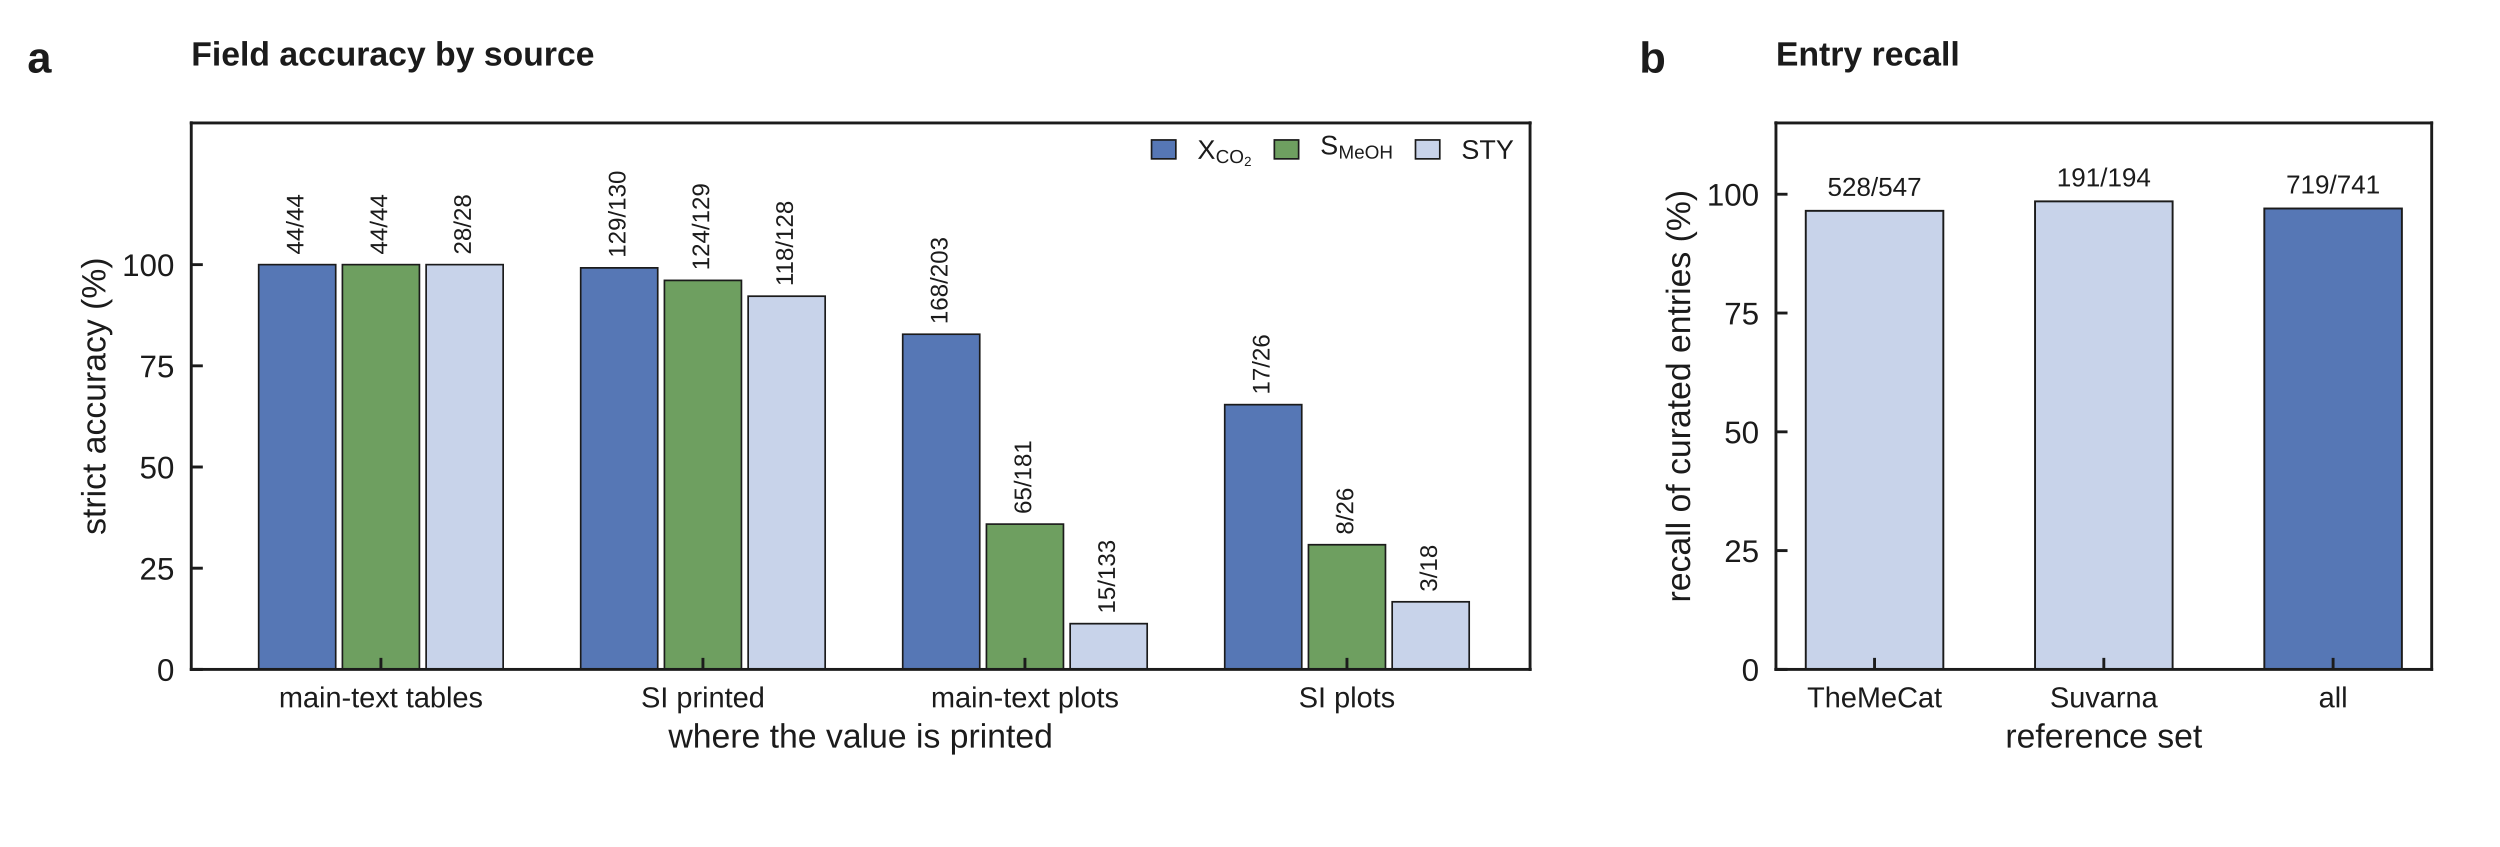
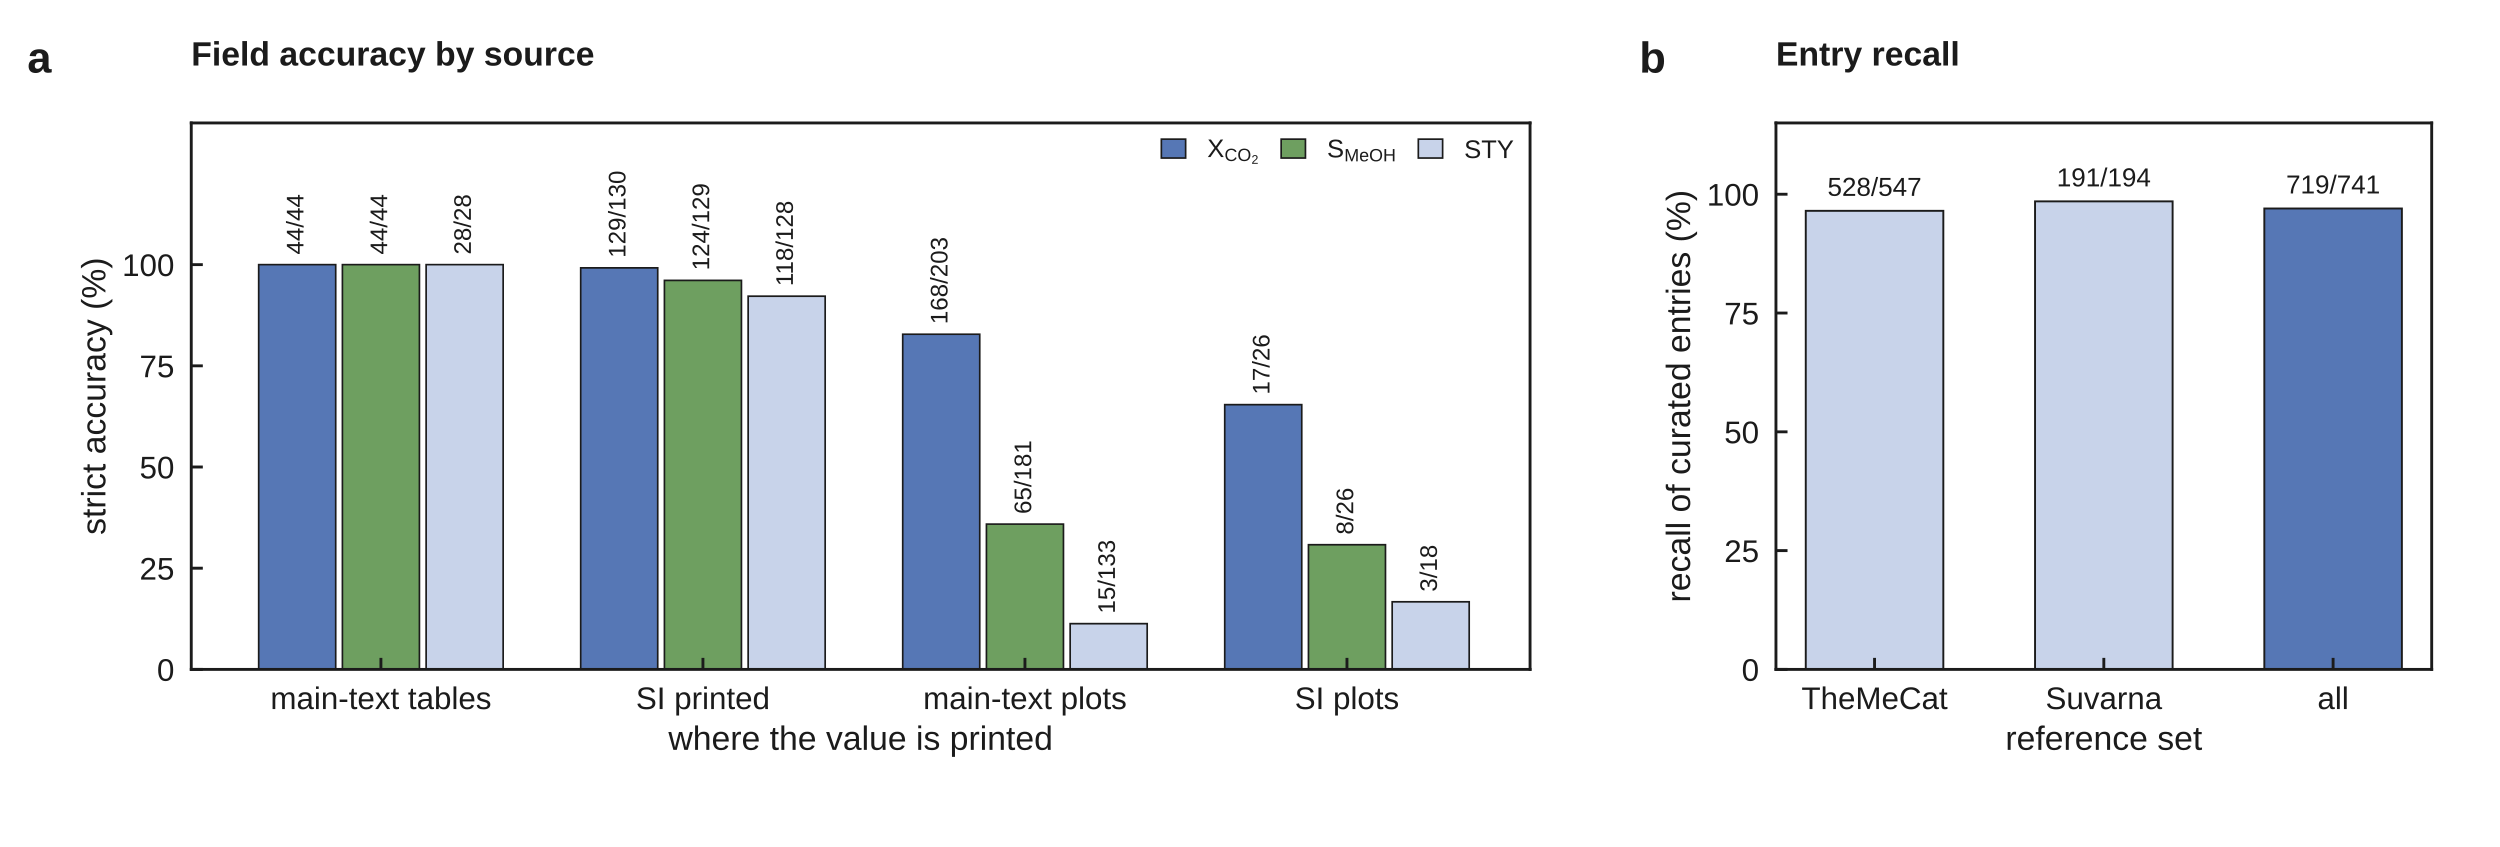
<svg xmlns="http://www.w3.org/2000/svg" xmlns:xlink="http://www.w3.org/1999/xlink" width="518.74pt" height="175.748pt" viewBox="0 0 518.74 175.748" version="1.1">
  <defs>
    <style type="text/css">*{stroke-linejoin: round; stroke-linecap: butt}</style>
  </defs>
  <g id="figure_1">
    <g id="tw_d68eaea8b80e">
      <path d="M 0 175.748  L 518.74 175.748  L 518.74 0  L 0 0  z " style="fill: #ffffff" />
    </g>
    <g id="tw_e9fc22bfe152">
      <g id="tw_e9fc22bfe152_bg">
        <path d="M 39.685 138.898  L 317.48 138.898  L 317.48 25.512  L 39.685 25.512  z " style="fill: #ffffff" />
      </g>
      <g id="tw_14a15c80d63c">
-         <path d="M 53.675 138.898  L 69.658 138.898  L 69.658 54.908  L 53.675 54.908  z " clip-path="url(#pe70cf6adc1)" style="fill: #5677b5; stroke: #1b1b1b; stroke-width: 0.35; stroke-linejoin: miter" />
+         <path d="M 53.675 138.898  L 69.658 138.898  L 69.658 54.908  L 53.675 54.908  z " clip-path="url(#p854ef6b74a)" style="fill: #5677b5; stroke: #1b1b1b; stroke-width: 0.35; stroke-linejoin: miter" />
      </g>
      <g id="tw_dd80e57ca002">
-         <path d="M 71.048 138.898  L 87.03 138.898  L 87.03 54.908  L 71.048 54.908  z " clip-path="url(#pe70cf6adc1)" style="fill: #6e9f60; stroke: #1b1b1b; stroke-width: 0.35; stroke-linejoin: miter" />
+         <path d="M 71.048 138.898  L 87.03 138.898  L 87.03 54.908  L 71.048 54.908  z " clip-path="url(#p854ef6b74a)" style="fill: #6e9f60; stroke: #1b1b1b; stroke-width: 0.35; stroke-linejoin: miter" />
      </g>
      <g id="tw_bb221d6f3480">
-         <path d="M 88.42 138.898  L 104.403 138.898  L 104.403 54.908  L 88.42 54.908  z " clip-path="url(#pe70cf6adc1)" style="fill: #c8d3ea; stroke: #1b1b1b; stroke-width: 0.35; stroke-linejoin: miter" />
+         <path d="M 88.42 138.898  L 104.403 138.898  L 104.403 54.908  L 88.42 54.908  z " clip-path="url(#p854ef6b74a)" style="fill: #c8d3ea; stroke: #1b1b1b; stroke-width: 0.35; stroke-linejoin: miter" />
      </g>
      <g id="tw_f35eaf54001d">
-         <path d="M 120.492 138.898  L 136.475 138.898  L 136.475 55.58  L 120.492 55.58  z " clip-path="url(#pe70cf6adc1)" style="fill: #5677b5; stroke: #1b1b1b; stroke-width: 0.35; stroke-linejoin: miter" />
+         <path d="M 120.492 138.898  L 136.475 138.898  L 136.475 55.58  L 120.492 55.58  z " clip-path="url(#p854ef6b74a)" style="fill: #5677b5; stroke: #1b1b1b; stroke-width: 0.35; stroke-linejoin: miter" />
      </g>
      <g id="tw_1333b3045af4">
-         <path d="M 137.864 138.898  L 153.847 138.898  L 153.847 58.184  L 137.864 58.184  z " clip-path="url(#pe70cf6adc1)" style="fill: #6e9f60; stroke: #1b1b1b; stroke-width: 0.35; stroke-linejoin: miter" />
+         <path d="M 137.864 138.898  L 153.847 138.898  L 153.847 58.184  L 137.864 58.184  z " clip-path="url(#p854ef6b74a)" style="fill: #6e9f60; stroke: #1b1b1b; stroke-width: 0.35; stroke-linejoin: miter" />
      </g>
      <g id="tw_e21d6619777a">
-         <path d="M 155.237 138.898  L 171.219 138.898  L 171.219 61.459  L 155.237 61.459  z " clip-path="url(#pe70cf6adc1)" style="fill: #c8d3ea; stroke: #1b1b1b; stroke-width: 0.35; stroke-linejoin: miter" />
+         <path d="M 155.237 138.898  L 171.219 138.898  L 171.219 61.459  L 155.237 61.459  z " clip-path="url(#p854ef6b74a)" style="fill: #c8d3ea; stroke: #1b1b1b; stroke-width: 0.35; stroke-linejoin: miter" />
      </g>
      <g id="tw_370023ddb69f">
-         <path d="M 187.309 138.898  L 203.292 138.898  L 203.292 69.354  L 187.309 69.354  z " clip-path="url(#pe70cf6adc1)" style="fill: #5677b5; stroke: #1b1b1b; stroke-width: 0.35; stroke-linejoin: miter" />
+         <path d="M 187.309 138.898  L 203.292 138.898  L 203.292 69.354  L 187.309 69.354  z " clip-path="url(#p854ef6b74a)" style="fill: #5677b5; stroke: #1b1b1b; stroke-width: 0.35; stroke-linejoin: miter" />
      </g>
      <g id="tw_1ac3ad011771">
-         <path d="M 204.681 138.898  L 220.664 138.898  L 220.664 108.745  L 204.681 108.745  z " clip-path="url(#pe70cf6adc1)" style="fill: #6e9f60; stroke: #1b1b1b; stroke-width: 0.35; stroke-linejoin: miter" />
+         <path d="M 204.681 138.898  L 220.664 138.898  L 220.664 108.745  L 204.681 108.745  z " clip-path="url(#p854ef6b74a)" style="fill: #6e9f60; stroke: #1b1b1b; stroke-width: 0.35; stroke-linejoin: miter" />
      </g>
      <g id="tw_3ad074cc3d7d">
-         <path d="M 222.054 138.898  L 238.036 138.898  L 238.036 129.407  L 222.054 129.407  z " clip-path="url(#pe70cf6adc1)" style="fill: #c8d3ea; stroke: #1b1b1b; stroke-width: 0.35; stroke-linejoin: miter" />
+         <path d="M 222.054 138.898  L 238.036 138.898  L 238.036 129.407  L 222.054 129.407  z " clip-path="url(#p854ef6b74a)" style="fill: #c8d3ea; stroke: #1b1b1b; stroke-width: 0.35; stroke-linejoin: miter" />
      </g>
      <g id="tw_1ea5061dd154">
-         <path d="M 254.126 138.898  L 270.108 138.898  L 270.108 83.969  L 254.126 83.969  z " clip-path="url(#pe70cf6adc1)" style="fill: #5677b5; stroke: #1b1b1b; stroke-width: 0.35; stroke-linejoin: miter" />
+         <path d="M 254.126 138.898  L 270.108 138.898  L 270.108 83.969  L 254.126 83.969  z " clip-path="url(#p854ef6b74a)" style="fill: #5677b5; stroke: #1b1b1b; stroke-width: 0.35; stroke-linejoin: miter" />
      </g>
      <g id="tw_6cfc05a8c83f">
-         <path d="M 271.498 138.898  L 287.481 138.898  L 287.481 113.029  L 271.498 113.029  z " clip-path="url(#pe70cf6adc1)" style="fill: #6e9f60; stroke: #1b1b1b; stroke-width: 0.35; stroke-linejoin: miter" />
+         <path d="M 271.498 138.898  L 287.481 138.898  L 287.481 113.029  L 271.498 113.029  z " clip-path="url(#p854ef6b74a)" style="fill: #6e9f60; stroke: #1b1b1b; stroke-width: 0.35; stroke-linejoin: miter" />
      </g>
      <g id="tw_ade982e07363">
-         <path d="M 288.871 138.898  L 304.853 138.898  L 304.853 124.871  L 288.871 124.871  z " clip-path="url(#pe70cf6adc1)" style="fill: #c8d3ea; stroke: #1b1b1b; stroke-width: 0.35; stroke-linejoin: miter" />
+         <path d="M 288.871 138.898  L 304.853 138.898  L 304.853 124.871  L 288.871 124.871  z " clip-path="url(#p854ef6b74a)" style="fill: #c8d3ea; stroke: #1b1b1b; stroke-width: 0.35; stroke-linejoin: miter" />
      </g>
      <g id="tw_1bfa1cd8fad3">
-         <path d="M 52.312 138.898  L 105.766 138.898  L 105.766 138.898  L 52.312 138.898  z " clip-path="url(#pe70cf6adc1)" style="fill: #5677b5; stroke: #1b1b1b; stroke-width: 0.35; stroke-linejoin: miter" />
+         <path d="M 52.312 138.898  L 105.766 138.898  L 105.766 138.898  L 52.312 138.898  z " clip-path="url(#p854ef6b74a)" style="fill: #5677b5; stroke: #1b1b1b; stroke-width: 0.35; stroke-linejoin: miter" />
      </g>
      <g id="tw_c1b118c3eda0">
-         <path d="M 52.312 138.898  L 105.766 138.898  L 105.766 138.898  L 52.312 138.898  z " clip-path="url(#pe70cf6adc1)" style="fill: #6e9f60; stroke: #1b1b1b; stroke-width: 0.35; stroke-linejoin: miter" />
+         <path d="M 52.312 138.898  L 105.766 138.898  L 105.766 138.898  L 52.312 138.898  z " clip-path="url(#p854ef6b74a)" style="fill: #6e9f60; stroke: #1b1b1b; stroke-width: 0.35; stroke-linejoin: miter" />
      </g>
      <g id="tw_6f9585ed8080">
-         <path d="M 52.312 138.898  L 105.766 138.898  L 105.766 138.898  L 52.312 138.898  z " clip-path="url(#pe70cf6adc1)" style="fill: #c8d3ea; stroke: #1b1b1b; stroke-width: 0.35; stroke-linejoin: miter" />
+         <path d="M 52.312 138.898  L 105.766 138.898  L 105.766 138.898  L 52.312 138.898  z " clip-path="url(#p854ef6b74a)" style="fill: #c8d3ea; stroke: #1b1b1b; stroke-width: 0.35; stroke-linejoin: miter" />
      </g>
      <g id="tw_8505c304ade8">
        <g id="xtick_1">
          <g id="line2d_1">
            <defs>
-               <path id="m19f75e973d" d="M 0 0  L 0 -2.4  " style="stroke: #1b1b1b; stroke-width: 0.6" />
+               <path id="m3b3c63aa23" d="M 0 0  L 0 -2.4  " style="stroke: #1b1b1b; stroke-width: 0.6" />
            </defs>
            <g>
-               <use xlink:href="#m19f75e973d" x="79.039" y="138.898" style="fill: #1b1b1b; stroke: #1b1b1b; stroke-width: 0.6" />
+               <use xlink:href="#m3b3c63aa23" x="79.039" y="138.898" style="fill: #1b1b1b; stroke: #1b1b1b; stroke-width: 0.6" />
            </g>
          </g>
          <g id="tw_8505c304ade8_0">
-             <text style="font-size: 6px; font-family: 'Arial'; text-anchor: middle; fill: #1b1b1b" x="79.039" y="146.766" transform="rotate(-0 79.03886 146.7658)">main-text tables</text>
+             <text style="font-size: 6.498px; font-family: 'Arial'; text-anchor: middle; fill: #1b1b1b" x="79.039" y="147.128" transform="rotate(-0 79.03886 147.1284)">main-text tables</text>
          </g>
        </g>
        <g id="xtick_2">
          <g id="line2d_2">
            <g>
-               <use xlink:href="#m19f75e973d" x="145.856" y="138.898" style="fill: #1b1b1b; stroke: #1b1b1b; stroke-width: 0.6" />
+               <use xlink:href="#m3b3c63aa23" x="145.856" y="138.898" style="fill: #1b1b1b; stroke: #1b1b1b; stroke-width: 0.6" />
            </g>
          </g>
          <g id="tw_8505c304ade8_1">
-             <text style="font-size: 6px; font-family: 'Arial'; text-anchor: middle; fill: #1b1b1b" x="145.856" y="146.766" transform="rotate(-0 145.8558 146.7658)">SI printed</text>
+             <text style="font-size: 6.498px; font-family: 'Arial'; text-anchor: middle; fill: #1b1b1b" x="145.856" y="147.128" transform="rotate(-0 145.8558 147.1284)">SI printed</text>
          </g>
        </g>
        <g id="xtick_3">
          <g id="line2d_3">
            <g>
-               <use xlink:href="#m19f75e973d" x="212.673" y="138.898" style="fill: #1b1b1b; stroke: #1b1b1b; stroke-width: 0.6" />
+               <use xlink:href="#m3b3c63aa23" x="212.673" y="138.898" style="fill: #1b1b1b; stroke: #1b1b1b; stroke-width: 0.6" />
            </g>
          </g>
          <g id="tw_8505c304ade8_2">
-             <text style="font-size: 6px; font-family: 'Arial'; text-anchor: middle; fill: #1b1b1b" x="212.673" y="146.766" transform="rotate(-0 212.6727 146.7658)">main-text plots</text>
+             <text style="font-size: 6.498px; font-family: 'Arial'; text-anchor: middle; fill: #1b1b1b" x="212.673" y="147.128" transform="rotate(-0 212.6727 147.1284)">main-text plots</text>
          </g>
        </g>
        <g id="xtick_4">
          <g id="line2d_4">
            <g>
-               <use xlink:href="#m19f75e973d" x="279.49" y="138.898" style="fill: #1b1b1b; stroke: #1b1b1b; stroke-width: 0.6" />
+               <use xlink:href="#m3b3c63aa23" x="279.49" y="138.898" style="fill: #1b1b1b; stroke: #1b1b1b; stroke-width: 0.6" />
            </g>
          </g>
          <g id="tw_8505c304ade8_3">
-             <text style="font-size: 6px; font-family: 'Arial'; text-anchor: middle; fill: #1b1b1b" x="279.49" y="146.766" transform="rotate(-0 279.4896 146.7658)">SI plots</text>
+             <text style="font-size: 6.498px; font-family: 'Arial'; text-anchor: middle; fill: #1b1b1b" x="279.49" y="147.128" transform="rotate(-0 279.4896 147.1284)">SI plots</text>
          </g>
        </g>
        <g id="tw_b581a4603445">
-           <text style="font-size: 7px; font-family: 'Arial'; text-anchor: middle; fill: #1b1b1b" x="178.583" y="155.125" transform="rotate(-0 178.5827 155.1247)">where the value is printed</text>
+           <text style="font-size: 7px; font-family: 'Arial'; text-anchor: middle; fill: #1b1b1b" x="178.583" y="155.592" transform="rotate(-0 178.5827 155.5921)">where the value is printed</text>
        </g>
      </g>
      <g id="tw_a819920c5f47">
        <g id="ytick_1">
          <g id="line2d_5">
            <defs>
-               <path id="mb3a9800168" d="M 0 0  L 2.4 0  " style="stroke: #1b1b1b; stroke-width: 0.6" />
+               <path id="m0d0b398b3f" d="M 0 0  L 2.4 0  " style="stroke: #1b1b1b; stroke-width: 0.6" />
            </defs>
            <g>
-               <use xlink:href="#mb3a9800168" x="39.685" y="138.898" style="fill: #1b1b1b; stroke: #1b1b1b; stroke-width: 0.6" />
+               <use xlink:href="#m0d0b398b3f" x="39.685" y="138.898" style="fill: #1b1b1b; stroke: #1b1b1b; stroke-width: 0.6" />
            </g>
          </g>
          <g id="tw_a819920c5f47_0">
            <text style="font-size: 6.5px; font-family: 'Arial'; text-anchor: end; fill: #1b1b1b" x="36.185" y="141.264" transform="rotate(-0 36.18504 141.2637)">0</text>
          </g>
        </g>
        <g id="ytick_2">
          <g id="line2d_6">
            <g>
-               <use xlink:href="#mb3a9800168" x="39.685" y="117.9" style="fill: #1b1b1b; stroke: #1b1b1b; stroke-width: 0.6" />
+               <use xlink:href="#m0d0b398b3f" x="39.685" y="117.9" style="fill: #1b1b1b; stroke: #1b1b1b; stroke-width: 0.6" />
            </g>
          </g>
          <g id="tw_a819920c5f47_1">
            <text style="font-size: 6.5px; font-family: 'Arial'; text-anchor: end; fill: #1b1b1b" x="36.185" y="120.266" transform="rotate(-0 36.18504 120.2664)">25</text>
          </g>
        </g>
        <g id="ytick_3">
          <g id="line2d_7">
            <g>
-               <use xlink:href="#mb3a9800168" x="39.685" y="96.903" style="fill: #1b1b1b; stroke: #1b1b1b; stroke-width: 0.6" />
+               <use xlink:href="#m0d0b398b3f" x="39.685" y="96.903" style="fill: #1b1b1b; stroke: #1b1b1b; stroke-width: 0.6" />
            </g>
          </g>
          <g id="tw_a819920c5f47_2">
            <text style="font-size: 6.5px; font-family: 'Arial'; text-anchor: end; fill: #1b1b1b" x="36.185" y="99.269" transform="rotate(-0 36.18504 99.26898)">50</text>
          </g>
        </g>
        <g id="ytick_4">
          <g id="line2d_8">
            <g>
-               <use xlink:href="#mb3a9800168" x="39.685" y="75.906" style="fill: #1b1b1b; stroke: #1b1b1b; stroke-width: 0.6" />
+               <use xlink:href="#m0d0b398b3f" x="39.685" y="75.906" style="fill: #1b1b1b; stroke: #1b1b1b; stroke-width: 0.6" />
            </g>
          </g>
          <g id="tw_a819920c5f47_3">
            <text style="font-size: 6.5px; font-family: 'Arial'; text-anchor: end; fill: #1b1b1b" x="36.185" y="78.272" transform="rotate(-0 36.18504 78.2716)">75</text>
          </g>
        </g>
        <g id="ytick_5">
          <g id="line2d_9">
            <g>
-               <use xlink:href="#mb3a9800168" x="39.685" y="54.908" style="fill: #1b1b1b; stroke: #1b1b1b; stroke-width: 0.6" />
+               <use xlink:href="#m0d0b398b3f" x="39.685" y="54.908" style="fill: #1b1b1b; stroke: #1b1b1b; stroke-width: 0.6" />
            </g>
          </g>
          <g id="tw_a819920c5f47_4">
            <text style="font-size: 6.5px; font-family: 'Arial'; text-anchor: end; fill: #1b1b1b" x="36.185" y="57.274" transform="rotate(-0 36.18504 57.27423)">100</text>
          </g>
        </g>
        <g id="tw_f8b0b8660dca">
          <text style="font-size: 7px; font-family: 'Arial'; text-anchor: middle; fill: #1b1b1b" x="21.868" y="82.205" transform="rotate(-90 21.86793 82.20472)">strict accuracy (%)</text>
        </g>
      </g>
      <g id="patch_1">
        <path d="M 39.685 138.898  L 39.685 25.512  " style="fill: none; stroke: #1b1b1b; stroke-width: 0.6; stroke-linejoin: miter; stroke-linecap: square" />
      </g>
      <g id="patch_2">
        <path d="M 317.48 138.898  L 317.48 25.512  " style="fill: none; stroke: #1b1b1b; stroke-width: 0.6; stroke-linejoin: miter; stroke-linecap: square" />
      </g>
      <g id="patch_3">
        <path d="M 39.685 138.898  L 317.48 138.898  " style="fill: none; stroke: #1b1b1b; stroke-width: 0.6; stroke-linejoin: miter; stroke-linecap: square" />
      </g>
      <g id="patch_4">
        <path d="M 39.685 25.512  L 317.48 25.512  " style="fill: none; stroke: #1b1b1b; stroke-width: 0.6; stroke-linejoin: miter; stroke-linecap: square" />
      </g>
      <g id="tw_61ae01815290">
        <text style="font-size: 5px; font-family: 'Arial'; fill: #1b1b1b" transform="translate(62.96041 52.8084) rotate(-90)">44/44</text>
      </g>
      <g id="tw_271aed5079ae">
        <text style="font-size: 5px; font-family: 'Arial'; fill: #1b1b1b" transform="translate(80.3328 52.8084) rotate(-90)">44/44</text>
      </g>
      <g id="tw_859b93564e69">
        <text style="font-size: 5px; font-family: 'Arial'; fill: #1b1b1b" transform="translate(97.7052 52.8084) rotate(-90)">28/28</text>
      </g>
      <g id="tw_5bde5b8e9c60">
        <text style="font-size: 5px; font-family: 'Arial'; fill: #1b1b1b" transform="translate(129.7773 53.48031) rotate(-90)">129/130</text>
      </g>
      <g id="tw_d52e6c8898cc">
        <text style="font-size: 5px; font-family: 'Arial'; fill: #1b1b1b" transform="translate(147.1497 56.08399) rotate(-90)">124/129</text>
      </g>
      <g id="tw_2396b525b154">
        <text style="font-size: 5px; font-family: 'Arial'; fill: #1b1b1b" transform="translate(164.5221 59.35958) rotate(-90)">118/128</text>
      </g>
      <g id="tw_3c99f20bbf6f">
        <text style="font-size: 5px; font-family: 'Arial'; fill: #1b1b1b" transform="translate(196.5942 67.25459) rotate(-90)">168/203</text>
      </g>
      <g id="tw_af5f6f1dc067">
        <text style="font-size: 5px; font-family: 'Arial'; fill: #1b1b1b" transform="translate(213.9666 106.6457) rotate(-90)">65/181</text>
      </g>
      <g id="tw_d1fa9c7763b8">
        <text style="font-size: 5px; font-family: 'Arial'; fill: #1b1b1b" transform="translate(231.339 127.3071) rotate(-90)">15/133</text>
      </g>
      <g id="tw_d0b335ca2f2a">
        <text style="font-size: 5px; font-family: 'Arial'; fill: #1b1b1b" transform="translate(263.4111 81.86877) rotate(-90)">17/26</text>
      </g>
      <g id="tw_6c934bf53a32">
        <text style="font-size: 5px; font-family: 'Arial'; fill: #1b1b1b" transform="translate(280.7835 110.9291) rotate(-90)">8/26</text>
      </g>
      <g id="tw_29863ac950cd">
        <text style="font-size: 5px; font-family: 'Arial'; fill: #1b1b1b" transform="translate(298.1559 122.7717) rotate(-90)">3/18</text>
      </g>
      <g id="tw_2275c3cdf3c8">
        <g id="patch_5">
-           <path d="M 238.941 32.96  L 243.981 32.96  L 243.981 29.04  L 238.941 29.04  z " style="fill: #5677b5; stroke: #1b1b1b; stroke-width: 0.35; stroke-linejoin: miter" />
+           <path d="M 240.975 32.792  L 246.015 32.792  L 246.015 28.872  L 240.975 28.872  z " style="fill: #5677b5; stroke: #1b1b1b; stroke-width: 0.35; stroke-linejoin: miter" />
        </g>
        <g id="tw_2275c3cdf3c8_0">
-           <g style="fill: #1b1b1b" transform="translate(248.4612 32.95981)">
+           <g style="fill: #1b1b1b" transform="translate(250.4948 32.79181)">
            <text>
-               <tspan x="0" y="-0" style="font-size: 5.6px; font-family: 'Arial'; fill: #1b1b1b">X</tspan>
-               <tspan x="3.782" y="0.872" style="font-size: 3.92px; font-family: 'Arial'; fill: #1b1b1b">C</tspan>
-               <tspan x="6.61" y="0.872" style="font-size: 3.92px; font-family: 'Arial'; fill: #1b1b1b">O</tspan>
-               <tspan x="9.691" y="1.482" style="font-size: 2.744px; font-family: 'Arial'; fill: #1b1b1b">2</tspan>
+               <tspan x="0" y="-0.203" style="font-size: 5.298px; font-family: 'Arial'; fill: #1b1b1b">X</tspan>
+               <tspan x="3.581" y="0.622" style="font-size: 3.708px; font-family: 'Arial'; fill: #1b1b1b">C</tspan>
+               <tspan x="6.259" y="0.622" style="font-size: 3.708px; font-family: 'Arial'; fill: #1b1b1b">O</tspan>
+               <tspan x="9.177" y="1.199" style="font-size: 2.596px; font-family: 'Arial'; fill: #1b1b1b">2</tspan>
            </text>
          </g>
        </g>
        <g id="patch_6">
-           <path d="M 264.421 32.96  L 269.461 32.96  L 269.461 29.04  L 264.421 29.04  z " style="fill: #6e9f60; stroke: #1b1b1b; stroke-width: 0.35; stroke-linejoin: miter" />
+           <path d="M 265.835 32.792  L 270.875 32.792  L 270.875 28.872  L 265.835 28.872  z " style="fill: #6e9f60; stroke: #1b1b1b; stroke-width: 0.35; stroke-linejoin: miter" />
        </g>
        <g id="tw_2275c3cdf3c8_1">
-           <g style="fill: #1b1b1b" transform="translate(273.9412 32.95981)">
+           <g style="fill: #1b1b1b" transform="translate(275.3549 32.79181)">
            <text>
-               <tspan x="0" y="-0.922" style="font-size: 5.6px; font-family: 'Arial'; fill: #1b1b1b">S</tspan>
-               <tspan x="3.782" y="-0.05" style="font-size: 3.92px; font-family: 'Arial'; fill: #1b1b1b">M</tspan>
-               <tspan x="7.044" y="-0.05" style="font-size: 3.92px; font-family: 'Arial'; fill: #1b1b1b">e</tspan>
-               <tspan x="9.221" y="-0.05" style="font-size: 3.92px; font-family: 'Arial'; fill: #1b1b1b">O</tspan>
-               <tspan x="12.267" y="-0.05" style="font-size: 3.92px; font-family: 'Arial'; fill: #1b1b1b">H</tspan>
+               <tspan x="0" y="-0.141" style="font-size: 5.298px; font-family: 'Arial'; fill: #1b1b1b">S</tspan>
+               <tspan x="3.581" y="0.684" style="font-size: 3.708px; font-family: 'Arial'; fill: #1b1b1b">M</tspan>
+               <tspan x="6.67" y="0.684" style="font-size: 3.708px; font-family: 'Arial'; fill: #1b1b1b">e</tspan>
+               <tspan x="8.732" y="0.684" style="font-size: 3.708px; font-family: 'Arial'; fill: #1b1b1b">O</tspan>
+               <tspan x="11.616" y="0.684" style="font-size: 3.708px; font-family: 'Arial'; fill: #1b1b1b">H</tspan>
            </text>
          </g>
        </g>
        <g id="patch_7">
-           <path d="M 293.709 32.96  L 298.749 32.96  L 298.749 29.04  L 293.709 29.04  z " style="fill: #c8d3ea; stroke: #1b1b1b; stroke-width: 0.35; stroke-linejoin: miter" />
+           <path d="M 294.297 32.792  L 299.337 32.792  L 299.337 28.872  L 294.297 28.872  z " style="fill: #c8d3ea; stroke: #1b1b1b; stroke-width: 0.35; stroke-linejoin: miter" />
        </g>
        <g id="tw_2275c3cdf3c8_2">
-           <text style="font-size: 5.6px; font-family: 'Arial'; text-anchor: start; fill: #1b1b1b" x="303.229" y="32.96" transform="rotate(-0 303.2292 32.95981)">STY</text>
+           <text style="font-size: 5.298px; font-family: 'Arial'; text-anchor: start; fill: #1b1b1b" x="303.817" y="32.792" transform="rotate(-0 303.8173 32.79181)">STY</text>
        </g>
      </g>
    </g>
    <g id="tw_664bf485c380">
      <g id="tw_664bf485c380_bg">
        <path d="M 368.504 138.898  L 504.567 138.898  L 504.567 25.512  L 368.504 25.512  z " style="fill: #ffffff" />
      </g>
      <g id="tw_3832964cd067">
-         <path d="M 374.689 138.898  L 403.233 138.898  L 403.233 43.752  L 374.689 43.752  z " clip-path="url(#p51e3e31bef)" style="fill: #c8d3ea; stroke: #1b1b1b; stroke-width: 0.4; stroke-linejoin: miter" />
+         <path d="M 374.689 138.898  L 403.233 138.898  L 403.233 43.752  L 374.689 43.752  z " clip-path="url(#pbfd0beceb9)" style="fill: #c8d3ea; stroke: #1b1b1b; stroke-width: 0.4; stroke-linejoin: miter" />
      </g>
      <g id="tw_e5535e59832a">
-         <path d="M 422.263 138.898  L 450.808 138.898  L 450.808 41.78  L 422.263 41.78  z " clip-path="url(#p51e3e31bef)" style="fill: #c8d3ea; stroke: #1b1b1b; stroke-width: 0.4; stroke-linejoin: miter" />
+         <path d="M 422.263 138.898  L 450.808 138.898  L 450.808 41.78  L 422.263 41.78  z " clip-path="url(#pbfd0beceb9)" style="fill: #c8d3ea; stroke: #1b1b1b; stroke-width: 0.4; stroke-linejoin: miter" />
      </g>
      <g id="tw_d126f14a9f36">
-         <path d="M 469.838 138.898  L 498.382 138.898  L 498.382 43.259  L 469.838 43.259  z " clip-path="url(#p51e3e31bef)" style="fill: #5677b5; stroke: #1b1b1b; stroke-width: 0.4; stroke-linejoin: miter" />
+         <path d="M 469.838 138.898  L 498.382 138.898  L 498.382 43.259  L 469.838 43.259  z " clip-path="url(#pbfd0beceb9)" style="fill: #5677b5; stroke: #1b1b1b; stroke-width: 0.4; stroke-linejoin: miter" />
      </g>
      <g id="tw_759191bbbef4">
        <g id="xtick_5">
          <g id="line2d_10">
            <g>
-               <use xlink:href="#m19f75e973d" x="388.961" y="138.898" style="fill: #1b1b1b; stroke: #1b1b1b; stroke-width: 0.6" />
+               <use xlink:href="#m3b3c63aa23" x="388.961" y="138.898" style="fill: #1b1b1b; stroke: #1b1b1b; stroke-width: 0.6" />
            </g>
          </g>
          <g id="tw_759191bbbef4_0">
-             <text style="font-size: 6px; font-family: 'Arial'; text-anchor: middle; fill: #1b1b1b" x="388.961" y="146.766" transform="rotate(-0 388.961 146.7658)">TheMeCat</text>
+             <text style="font-size: 6.498px; font-family: 'Arial'; text-anchor: middle; fill: #1b1b1b" x="388.961" y="147.128" transform="rotate(-0 388.961 147.1284)">TheMeCat</text>
          </g>
        </g>
        <g id="xtick_6">
          <g id="line2d_11">
            <g>
-               <use xlink:href="#m19f75e973d" x="436.535" y="138.898" style="fill: #1b1b1b; stroke: #1b1b1b; stroke-width: 0.6" />
+               <use xlink:href="#m3b3c63aa23" x="436.535" y="138.898" style="fill: #1b1b1b; stroke: #1b1b1b; stroke-width: 0.6" />
            </g>
          </g>
          <g id="tw_759191bbbef4_1">
-             <text style="font-size: 6px; font-family: 'Arial'; text-anchor: middle; fill: #1b1b1b" x="436.535" y="146.766" transform="rotate(-0 436.5354 146.7658)">Suvarna</text>
+             <text style="font-size: 6.498px; font-family: 'Arial'; text-anchor: middle; fill: #1b1b1b" x="436.535" y="147.128" transform="rotate(-0 436.5354 147.1284)">Suvarna</text>
          </g>
        </g>
        <g id="xtick_7">
          <g id="line2d_12">
            <g>
-               <use xlink:href="#m19f75e973d" x="484.11" y="138.898" style="fill: #1b1b1b; stroke: #1b1b1b; stroke-width: 0.6" />
+               <use xlink:href="#m3b3c63aa23" x="484.11" y="138.898" style="fill: #1b1b1b; stroke: #1b1b1b; stroke-width: 0.6" />
            </g>
          </g>
          <g id="tw_759191bbbef4_2">
-             <text style="font-size: 6px; font-family: 'Arial'; text-anchor: middle; fill: #1b1b1b" x="484.11" y="146.766" transform="rotate(-0 484.1099 146.7658)">all</text>
+             <text style="font-size: 6.498px; font-family: 'Arial'; text-anchor: middle; fill: #1b1b1b" x="484.11" y="147.128" transform="rotate(-0 484.1099 147.1284)">all</text>
          </g>
        </g>
        <g id="tw_ce88e7c154b8">
-           <text style="font-size: 7px; font-family: 'Arial'; text-anchor: middle; fill: #1b1b1b" x="436.535" y="155.125" transform="rotate(-0 436.5354 155.1247)">reference set</text>
+           <text style="font-size: 7px; font-family: 'Arial'; text-anchor: middle; fill: #1b1b1b" x="436.535" y="155.592" transform="rotate(-0 436.5354 155.5921)">reference set</text>
        </g>
      </g>
      <g id="tw_28ba863ce390">
        <g id="ytick_6">
          <g id="line2d_13">
            <g>
-               <use xlink:href="#mb3a9800168" x="368.504" y="138.898" style="fill: #1b1b1b; stroke: #1b1b1b; stroke-width: 0.6" />
+               <use xlink:href="#m0d0b398b3f" x="368.504" y="138.898" style="fill: #1b1b1b; stroke: #1b1b1b; stroke-width: 0.6" />
            </g>
          </g>
          <g id="tw_28ba863ce390_0">
            <text style="font-size: 6.5px; font-family: 'Arial'; text-anchor: end; fill: #1b1b1b" x="365.004" y="141.264" transform="rotate(-0 365.0039 141.2637)">0</text>
          </g>
        </g>
        <g id="ytick_7">
          <g id="line2d_14">
            <g>
-               <use xlink:href="#mb3a9800168" x="368.504" y="114.249" style="fill: #1b1b1b; stroke: #1b1b1b; stroke-width: 0.6" />
+               <use xlink:href="#m0d0b398b3f" x="368.504" y="114.249" style="fill: #1b1b1b; stroke: #1b1b1b; stroke-width: 0.6" />
            </g>
          </g>
          <g id="tw_28ba863ce390_1">
            <text style="font-size: 6.5px; font-family: 'Arial'; text-anchor: end; fill: #1b1b1b" x="365.004" y="116.615" transform="rotate(-0 365.0039 116.6146)">25</text>
          </g>
        </g>
        <g id="ytick_8">
          <g id="line2d_15">
            <g>
-               <use xlink:href="#mb3a9800168" x="368.504" y="89.599" style="fill: #1b1b1b; stroke: #1b1b1b; stroke-width: 0.6" />
+               <use xlink:href="#m0d0b398b3f" x="368.504" y="89.599" style="fill: #1b1b1b; stroke: #1b1b1b; stroke-width: 0.6" />
            </g>
          </g>
          <g id="tw_28ba863ce390_2">
            <text style="font-size: 6.5px; font-family: 'Arial'; text-anchor: end; fill: #1b1b1b" x="365.004" y="91.966" transform="rotate(-0 365.0039 91.96554)">50</text>
          </g>
        </g>
        <g id="ytick_9">
          <g id="line2d_16">
            <g>
-               <use xlink:href="#mb3a9800168" x="368.504" y="64.95" style="fill: #1b1b1b; stroke: #1b1b1b; stroke-width: 0.6" />
+               <use xlink:href="#m0d0b398b3f" x="368.504" y="64.95" style="fill: #1b1b1b; stroke: #1b1b1b; stroke-width: 0.6" />
            </g>
          </g>
          <g id="tw_28ba863ce390_3">
            <text style="font-size: 6.5px; font-family: 'Arial'; text-anchor: end; fill: #1b1b1b" x="365.004" y="67.316" transform="rotate(-0 365.0039 67.31645)">75</text>
          </g>
        </g>
        <g id="ytick_10">
          <g id="line2d_17">
            <g>
-               <use xlink:href="#mb3a9800168" x="368.504" y="40.301" style="fill: #1b1b1b; stroke: #1b1b1b; stroke-width: 0.6" />
+               <use xlink:href="#m0d0b398b3f" x="368.504" y="40.301" style="fill: #1b1b1b; stroke: #1b1b1b; stroke-width: 0.6" />
            </g>
          </g>
          <g id="tw_28ba863ce390_4">
            <text style="font-size: 6.5px; font-family: 'Arial'; text-anchor: end; fill: #1b1b1b" x="365.004" y="42.667" transform="rotate(-0 365.0039 42.66736)">100</text>
          </g>
        </g>
        <g id="tw_a0ab13ba2edd">
          <text style="font-size: 7px; font-family: 'Arial'; text-anchor: middle; fill: #1b1b1b" x="350.687" y="82.205" transform="rotate(-90 350.6868 82.20472)">recall of curated entries (%)</text>
        </g>
      </g>
      <g id="patch_8">
        <path d="M 368.504 138.898  L 368.504 25.512  " style="fill: none; stroke: #1b1b1b; stroke-width: 0.6; stroke-linejoin: miter; stroke-linecap: square" />
      </g>
      <g id="patch_9">
        <path d="M 504.567 138.898  L 504.567 25.512  " style="fill: none; stroke: #1b1b1b; stroke-width: 0.6; stroke-linejoin: miter; stroke-linecap: square" />
      </g>
      <g id="patch_10">
        <path d="M 368.504 138.898  L 504.567 138.898  " style="fill: none; stroke: #1b1b1b; stroke-width: 0.6; stroke-linejoin: miter; stroke-linecap: square" />
      </g>
      <g id="patch_11">
        <path d="M 368.504 25.512  L 504.567 25.512  " style="fill: none; stroke: #1b1b1b; stroke-width: 0.6; stroke-linejoin: miter; stroke-linecap: square" />
      </g>
      <g id="tw_93c076c76c9b">
        <text style="font-size: 5.4px; font-family: 'Arial'; text-anchor: middle; fill: #1b1b1b" x="388.961" y="40.644" transform="rotate(-0 388.961 40.64379)">528/547</text>
      </g>
      <g id="tw_a77610833195">
        <text style="font-size: 5.4px; font-family: 'Arial'; text-anchor: middle; fill: #1b1b1b" x="436.535" y="38.672" transform="rotate(-0 436.5354 38.67186)">191/194</text>
      </g>
      <g id="tw_7ac71788ca28">
        <text style="font-size: 5.4px; font-family: 'Arial'; text-anchor: middle; fill: #1b1b1b" x="484.11" y="40.151" transform="rotate(-0 484.1099 40.1508)">719/741</text>
      </g>
    </g>
    <g id="tw_baf809446449">
      <text style="font-weight: 700; font-size: 9px; font-family: 'Arial'; text-anchor: start; fill: #1b1b1b" x="5.669" y="15.056" transform="rotate(-0 5.669291 15.05618)">a</text>
    </g>
    <g id="tw_59161ee3e5bb">
      <text style="font-weight: 700; font-size: 7px; font-family: 'Arial'; text-anchor: start; fill: #1b1b1b" x="39.685" y="13.6" transform="rotate(-0 39.68504 13.60013)">Field accuracy by source</text>
    </g>
    <g id="tw_d32497f654bd">
      <text style="font-weight: 700; font-size: 9px; font-family: 'Arial'; text-anchor: start; fill: #1b1b1b" x="340.157" y="15.056" transform="rotate(-0 340.1575 15.05618)">b</text>
    </g>
    <g id="tw_750e1eb7fd8d">
      <text style="font-weight: 700; font-size: 7px; font-family: 'Arial'; text-anchor: start; fill: #1b1b1b" x="368.504" y="13.6" transform="rotate(-0 368.5039 13.60013)">Entry recall</text>
    </g>
  </g>
  <defs>
-     <clipPath id="pe70cf6adc1">
+     <clipPath id="p854ef6b74a">
      <rect x="39.685" y="25.512" width="277.795" height="113.386" />
    </clipPath>
-     <clipPath id="p51e3e31bef">
+     <clipPath id="pbfd0beceb9">
      <rect x="368.504" y="25.512" width="136.063" height="113.386" />
    </clipPath>
  </defs>
</svg>
